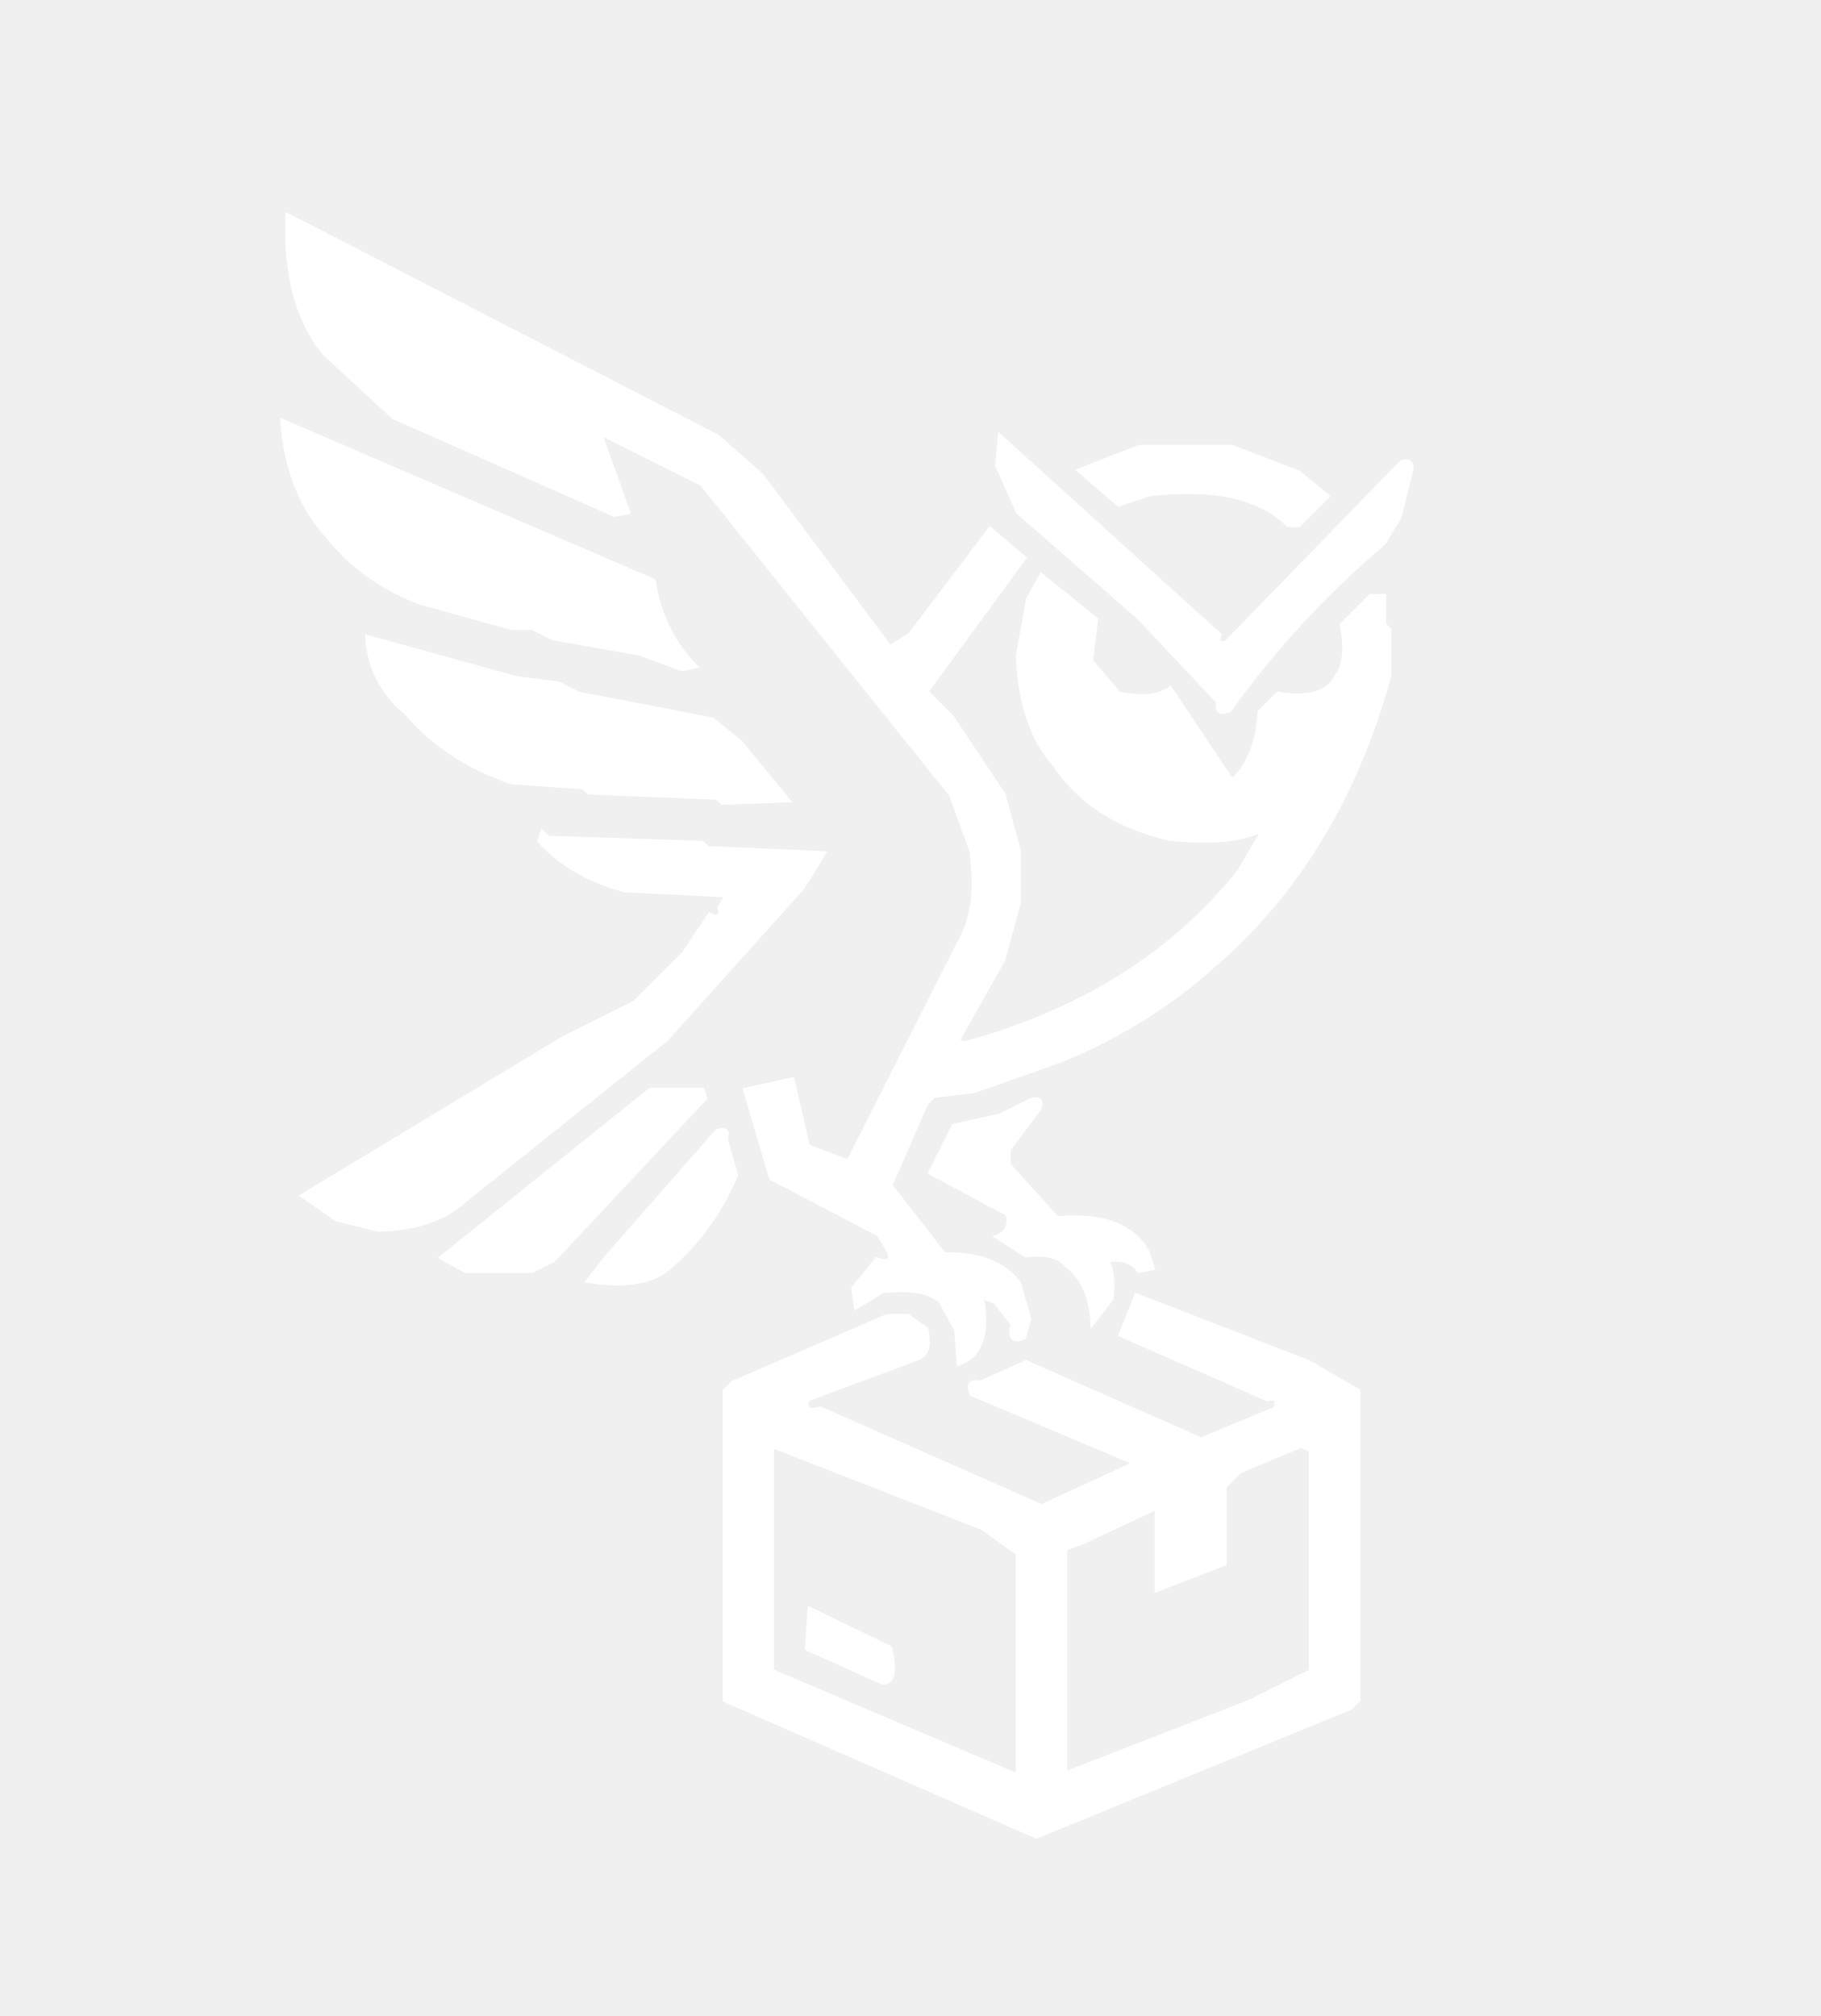
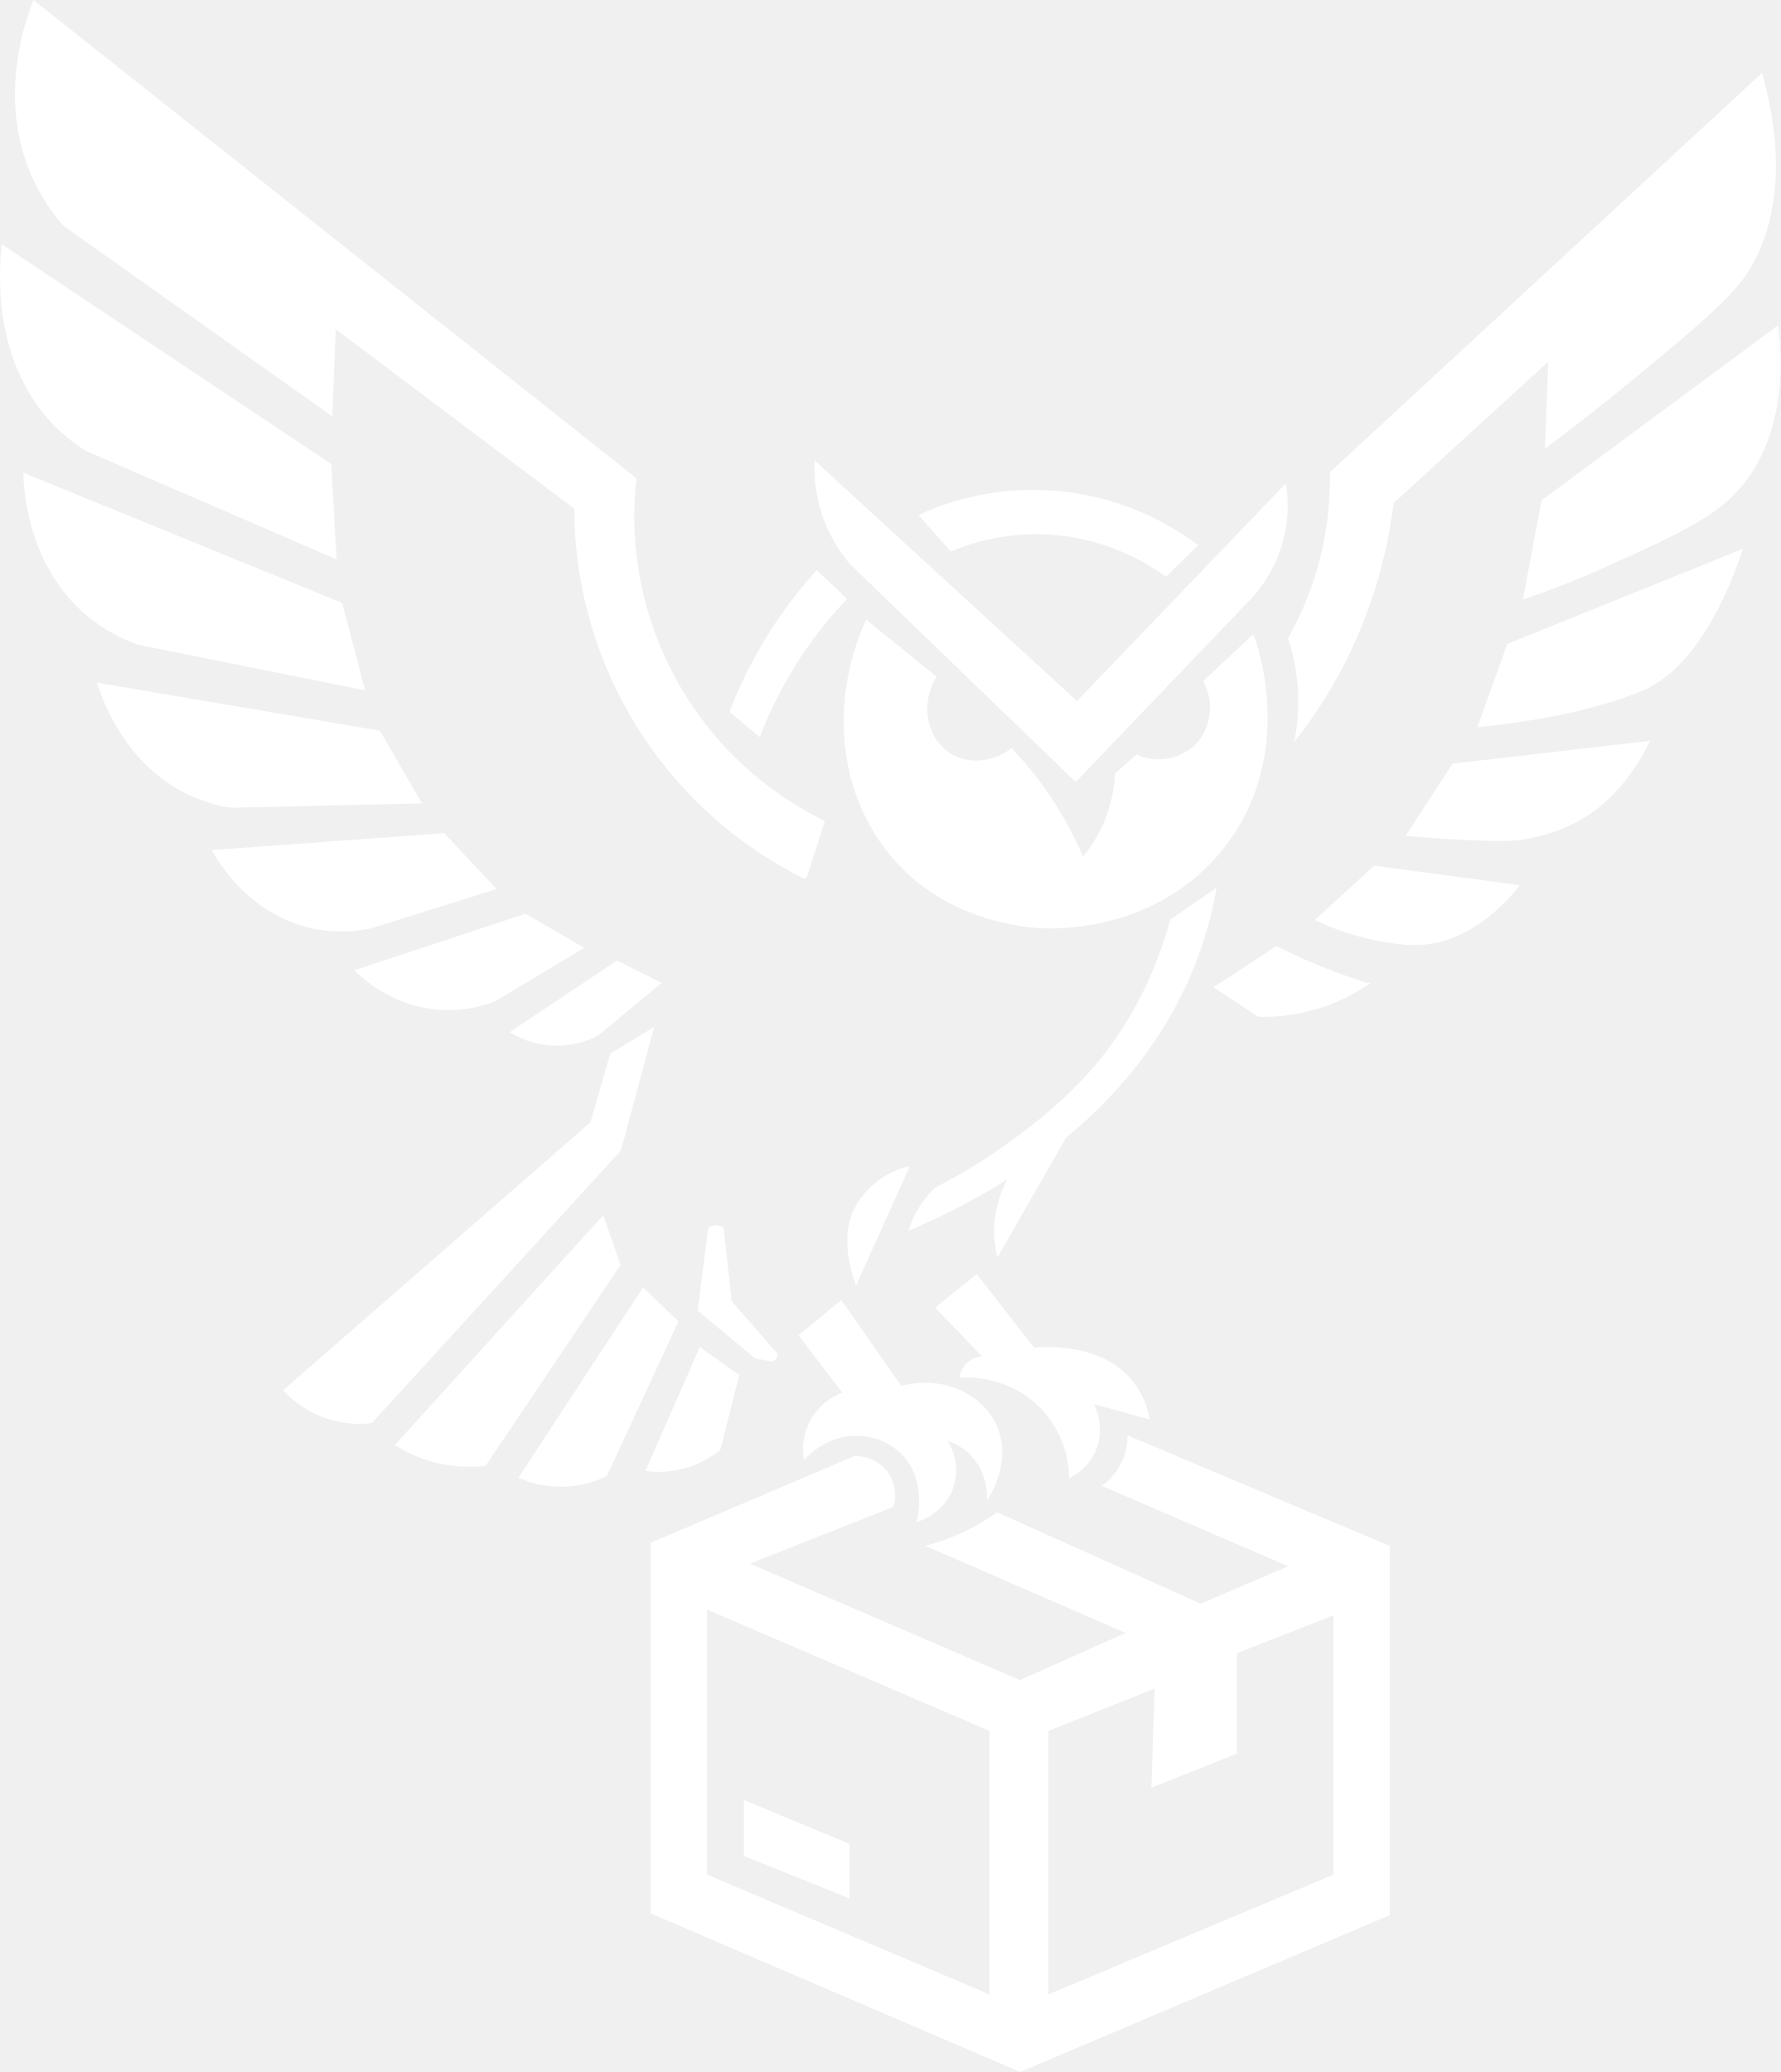
- <svg xmlns="http://www.w3.org/2000/svg" xmlns:ns1="https://boxy-svg.com" width="354" height="392" viewBox="0 0 354 392">
+ <svg xmlns="http://www.w3.org/2000/svg" id="Capa_2" data-name="Capa 2" viewBox="0 0 701.86 816.62">
  <defs>
-     <ns1:export>
-       <ns1:file format="svg" path="logoapp.svg" />
-     </ns1:export>
+     <style>.cls-1{fill:#fff;stroke:#fff;stroke-miterlimit:10;}</style>
  </defs>
-   <path fill="#FFF" stroke="#FFF" d="m56 42 83.5 43 8.5 7.5 25 33.5 4-2.5 15.5-20.5 6.5 5.5-19 26 5 5 10 15 3 11v10l-3 11-9 16 1.5.5q34.2-9.3 53.5-33.5l5-8.5q-6.3 3.3-18.5 2-15.1-3.4-22.5-14.5-6.5-7.5-7-21l2-11 2.5-4.5 10.5 8.5-1 8 5.5 6.5q6.8 1.3 10-1l12 18q5-4.5 5.5-13.5l3.5-3.5q9 1.5 11.5-3.5 2.3-3.2 1-10l5.5-5.5h2.5v5.5l1 1v9q-9.9 35.6-34.5 56.5-12.4 11.1-29 18l-17 6-8 1-1.5 1.5-7 16 10.5 13.5q10.2-.2 14.5 5.5l2 7-1 3.5q-3 1.3-2-2.5l-3.5-4.5-3-1 .5 1.5q1.3 9.4-4.5 11.5l-.5-6.5-3-5.5q-3.2-3-11.5-2l-5 3-.5-3.5 4.5-5.5q3.3 1.1 2.5-1.5l-2-3.5-21-11-5-17 9-2 3 13 8 3 22-43.5q3.4-6.1 2-17l-4-11L136.5 94l-20-10 .5 1.5 5 14-2.5.5-43-19L63 68.5q-7.7-9.6-7-26.5Z" />
-   <path fill="#FFF" stroke="#FFF" d="m55 82 72 31q1.5 9.7 8 16.5l-2.5.5-8-3-17-3-4-2h-4l-18-5q-10.8-4.2-17.5-12.5-7.9-8.4-9-22.5ZM194.5 85l42.5 38.5q-.7 2.3 1.5 1.5l34-35q2.6-.8 1.5 2.5l-2 8-3 5q-17.3 14.7-30 32.5-2.7 1.1-2-1.5L221.5 120 198 99.5l-4-9 .5-5.5Z" />
-   <path fill="#FFF" stroke="#FFF" d="M221.5 87h18l13 5 5.5 4.5-5.5 5.5h-2q-8.3-8.2-27-6l-6 2-7.5-6.5 11.5-4.5ZM71.5 124l29 8 8 1 4 2 26 5 5.5 4.5 9 11-12.5.5-1-1-25-1-1-1-14-1q-12.7-4.3-20.5-13.5-6.8-5.5-7.5-14.5ZM105.5 162l1 1 30 1 1 1 22.5 1-4 6.5-26.5 29.5-40 32q-5.7 4.8-16 5l-8-2-6.5-4.5 50.5-30.5 14-7 9.5-9.5 5-7.5q2.7 1.1 2-1.5l1.5-2.5-20-1q-10.3-2.7-16.5-9.5l.5-1.5ZM126.5 212h10l.5 1.5-29.5 31.5-4 2h-13l-4.5-2.5 40.5-32.5ZM200.5 214q2.3-.7 1.5 1.5l-6 8v3l9.5 10.5q13.3-1.2 17.5 6.5l1 3-2.5.5q-2-2.8-6.5-2 1.6 2.1 1 7.5l-3.5 4.5q-.5-7.5-5-11-2.3-2.7-8-2l-5.5-3.5q2.8-1.1 2-4.5l-15-8 4.5-9 9-2 6-3ZM139.5 220q2.3-.7 1.5 1.5l2 7q-4.5 10.5-12.5 17.5-4.8 4.7-16 3l3.5-4.5 21.5-24.5Z" />
-   <path fill="#FFF" stroke="#FFF" d="m221 252 33.5 13 9.5 5.5v60l-1.5 1.5-61 25-60.5-26.5v-60l1.5-1.5 30-13h4l3.5 2.5q1 4.5-1.5 5.5l-21.5 8q-1.2 3 2.5 2l43 19 18.5-8.5-32-13.5q-1.1-2.7 1.5-2l9-4 34 15 14.5-6q1.1-2.7-1.5-2L218 259.5l3-7.5Zm-71 29v44l47 20h1v-43l-7-5-41-16Zm103 0-12 5-3 3v15l-13 5v-16l-15 7-3 1v44l36-14 12-6v-43l-2-1Z" />
-   <path fill="#FFF" stroke="#FFF" d="m157.5 313 15.5 7.5q1.5 7-1.5 6.5l-14.5-6.5.5-7.5Z" />
+   <path class="cls-1" d="M532.6,509.79l7.14-22.13a134,134,0,0,1-74.21-135.09L228.6,164.65c-3.51,9.11-13.82,39.29,0,69.39a76.78,76.78,0,0,0,11.91,18.39L345.7,327l1.37-34.38,95,71.49a162.53,162.53,0,0,0,90.56,145.7Z" transform="translate(-215.2 -163.84)" />
+   <path class="cls-1" d="M216.34,261l128.94,86c.12,2.2.24,4.41.37,6.61q.83,15,1.67,29.9l-98-42.38A69.12,69.12,0,0,1,235.74,330C212.77,305.24,215.29,270.79,216.34,261Z" transform="translate(-215.2 -163.84)" />
+   <path class="cls-1" d="M224.89,350.89l124.73,50.94,8.81,33.45L269.57,417.4a64.61,64.61,0,0,1-19.27-10.85C227,387.45,225.15,357.79,224.89,350.89Z" transform="translate(-215.2 -163.84)" />
+   <path class="cls-1" d="M306.21,481.7l74.46-1.7L364.6,452.26,254.13,433.53c2.4,7.3,11.32,31.34,35.23,42.9A61,61,0,0,0,306.21,481.7Z" transform="translate(-215.2 -163.84)" />
+   <path class="cls-1" d="M390.09,492.72,410,514l-48.89,15.32a55.26,55.26,0,0,1-23.11-.13c-24-5.36-36.1-25.56-38.55-29.87Z" transform="translate(-215.2 -163.84)" />
+   <path class="cls-1" d="M422.26,524.51l22.21,12.89L410,558.09a50.81,50.81,0,0,1-20.55,3.31c-18.07-.89-30.08-11.47-33.71-14.93Z" transform="translate(-215.2 -163.84)" />
+   <path class="cls-1" d="M458.38,543l16.73,8.33-24.39,20.17a34.49,34.49,0,0,1-33.7-.89Z" transform="translate(-215.2 -163.84)" />
+   <path class="cls-1" d="M472.17,569.7l-16,9.7-7.83,27.07L327.49,711.83a40.62,40.62,0,0,0,34,12.43l98-107.24Z" transform="translate(-215.2 -163.84)" />
+   <path class="cls-1" d="M452.77,643.74l6.46,18.56L406.3,741.11a54.49,54.49,0,0,1-34.73-7.83Z" transform="translate(-215.2 -163.84)" />
+   <path class="cls-1" d="M468.77,672,482,684.77,454,745.19a41.1,41.1,0,0,1-18.73,4.09,40.66,40.66,0,0,1-15-3.24Z" transform="translate(-215.2 -163.84)" />
+   <path class="cls-1" d="M491.23,695.49,506,706,498.64,735a38,38,0,0,1-28.34,8.17Q480.77,719.32,491.23,695.49Z" transform="translate(-215.2 -163.84)" />
+   <path class="cls-1" d="M503.15,676.94,499.91,648a4.77,4.77,0,0,0-2.65-.74,4.71,4.71,0,0,0-2.45.74q-2,16.08-4.09,32.17L513,698.72l6.13,1.19a2.19,2.19,0,0,0,2-2.38Z" transform="translate(-215.2 -163.84)" />
+   <path class="cls-1" d="M552.68,669.11q4.62-10.26,9.25-20.51l11-24.43a29.58,29.58,0,0,0-4.3,1.38,32.87,32.87,0,0,0-13.92,11.05,25.68,25.68,0,0,0-3.06,5.36,25.06,25.06,0,0,0-1.7,6,45.13,45.13,0,0,0,2.72,21.11Z" transform="translate(-215.2 -163.84)" />
+   <path class="cls-1" d="M635.06,611.83c16.29-13.36,40.12-37.31,52.85-73.79A153.85,153.85,0,0,0,694,514.81l-17.1,11.74c-7.92,29-21.37,47.69-29.88,57.71-10.94,12.88-22.58,21.79-29.87,27.31a222.66,222.66,0,0,1-32.93,20.69,36,36,0,0,0-5,5.61,36.47,36.47,0,0,0-5.1,10.13c5.24-2.22,10.7-4.73,16.34-7.57,8.53-4.32,16.24-8.79,23.15-13.2a42.78,42.78,0,0,0-5.11,30.9Z" transform="translate(-215.2 -163.84)" />
+   <path class="cls-1" d="M753.87,551.74a238.74,238.74,0,0,1-24.53-9.26c-3.85-1.69-7.53-3.44-11-5.2l-23.92,15.66,16.85,11.15a73.85,73.85,0,0,0,42.64-12.35Z" transform="translate(-215.2 -163.84)" />
+   <path class="cls-1" d="M734.3,526.3,757,505.53l56.34,7.58c-4.53,5.57-18.74,21.61-38.3,22.63-8.87.47-19.37-2.13-22.25-2.84A99.92,99.92,0,0,1,734.3,526.3Z" transform="translate(-215.2 -163.84)" />
+   <path class="cls-1" d="M788,465.28l76.68-8.85C861.42,463.14,852.15,480,834,488.6a72.15,72.15,0,0,1-18.14,5.55c-3.23.52-7.56,1-23.14.23-5.76-.27-13.47-.72-22.64-1.53Z" transform="translate(-215.2 -163.84)" />
+   <path class="cls-1" d="M809.7,418l91.66-37c-4,11.94-16.38,45.07-39.06,54.64a175.45,175.45,0,0,1-17.75,6,238.63,238.63,0,0,1-29.74,6.13c-6.84,1.06-12.57,1.74-16.6,2.17Z" transform="translate(-215.2 -163.84)" />
+   <path class="cls-1" d="M823.23,361.36l92.43-68.42c4.53,36.95-9.38,56.1-13.79,61.53-10,12.37-24,18.72-51.83,31.4-13.93,6.35-25.81,10.74-33.95,13.53Z" transform="translate(-215.2 -163.84)" />
+   <path class="cls-1" d="M764,361.87l62-56.68-1.36,34.47C833.61,333,846.25,323.28,861,311c24.67-20.47,37.13-30.91,43.44-41.34,5.5-9.11,16.9-33,5-76.17L739.91,350.13a129.47,129.47,0,0,1-16.51,65.36,77,77,0,0,1,2.3,8.42,80.49,80.49,0,0,1,.51,30.39,186.31,186.31,0,0,0,17-26.23A189.67,189.67,0,0,0,764,361.87Z" transform="translate(-215.2 -163.84)" />
+   <path class="cls-1" d="M617.45,318" transform="translate(-215.2 -163.84)" />
+   <path class="cls-1" d="M548.38,399.91c-2.82,3-5.66,6.17-8.47,9.62a164.75,164.75,0,0,0-25.48,44q-5.56-4.65-11.11-9.32a178.47,178.47,0,0,1,33.83-55Z" transform="translate(-215.2 -163.84)" />
+   <path class="cls-1" d="M552,407.49" transform="translate(-215.2 -163.84)" />
+   <path class="cls-1" d="M578,367l12.09,13.62A86.85,86.85,0,0,1,628.6,374a87.76,87.76,0,0,1,46.12,16.51l11.92-11.75A107.46,107.46,0,0,0,578,367Z" transform="translate(-215.2 -163.84)" />
+   <path class="cls-1" d="M721.7,355.4l-82,85.45-103-94.47a58.09,58.09,0,0,0,4.77,24.85,57.16,57.16,0,0,0,9.53,15l88.17,85.11,68.08-71.15A53.37,53.37,0,0,0,721.7,355.4Z" transform="translate(-215.2 -163.84)" />
+   <path class="cls-1" d="M556.77,408.85l26.89,21.79c-6.66,11.23-3.22,25,6,30.64,7,4.32,16.67,3.61,24.17-1.88a140.55,140.55,0,0,1,28.08,43.07,56.44,56.44,0,0,0,13.28-33.53l8-7.15a21.45,21.45,0,0,0,22.3-3.07c7.25-6.21,9.31-17.2,4.59-26.38l18.9-17.7c.81,2.1,17.14,46.31-11.75,83.06-26.07,33.16-66.53,31.74-71.32,31.49-7.66-.4-37.54-3-58.62-27.6C546.34,477.21,542.39,441,556.77,408.85Z" transform="translate(-215.2 -163.84)" />
+   <path class="cls-1" d="M604.68,753.53a24.2,24.2,0,0,0-6.38-16.34,23.38,23.38,0,0,0-10.73-6.38c.52.71,6.48,9.24,2.81,19.4-3.39,9.4-12.21,12.43-13.27,12.77.21-.8,4-16.22-6.39-26.55a25.8,25.8,0,0,0-16.08-7.15c-12.64-1-21,7.69-22.21,8.93a23.53,23.53,0,0,1,2.29-13.78A24.09,24.09,0,0,1,548,712.94l-17.36-22.73,16.08-13.27,23.49,33.7c15.82-4.42,31.6,2.62,37.28,15.06C613.57,739,605.36,752.45,604.68,753.53Z" transform="translate(-215.2 -163.84)" />
+   <path class="cls-1" d="M637.11,745.62a41.45,41.45,0,0,0-11.41-27.15c-12.63-13-29.23-12.32-31.74-12.17a9.22,9.22,0,0,1,9.44-7.41l-18.89-19.66,15.58-12.51,22.46,28.77c1.94-.23,27.1-2.88,39.58,14.13a32.68,32.68,0,0,1,5.61,13l-22.21-6.13c.57,1.07,5.27,10.24.77,19.66A21.33,21.33,0,0,1,637.11,745.62Z" transform="translate(-215.2 -163.84)" />
+   <path class="cls-1" d="M660.09,730.3a24,24,0,0,1-9.71,19l73.79,31.82-35.74,15.32-80.17-36a85.87,85.87,0,0,1-26.81,12.76l78.64,34.21-42.9,19.15L509.45,780.09l57.48-22.73c.19-.63,2.13-7.58-2.59-13.53a15.57,15.57,0,0,0-12.25-5.62l-79.92,34V917.62l145.15,62.29L762.47,918.3V773.45ZM605.7,950.64,493.36,903V797.45L605.7,845.7ZM741.28,903,627.91,950.64V845.7l42.9-17.1-1.28,39.06,32.68-13V815.06l39.07-15.32Z" transform="translate(-215.2 -163.84)" />
+   <polygon class="cls-1" points="334.34 727.05 293.74 710.2 293.74 731.14 334.34 747.48 334.34 727.05" />
</svg>
